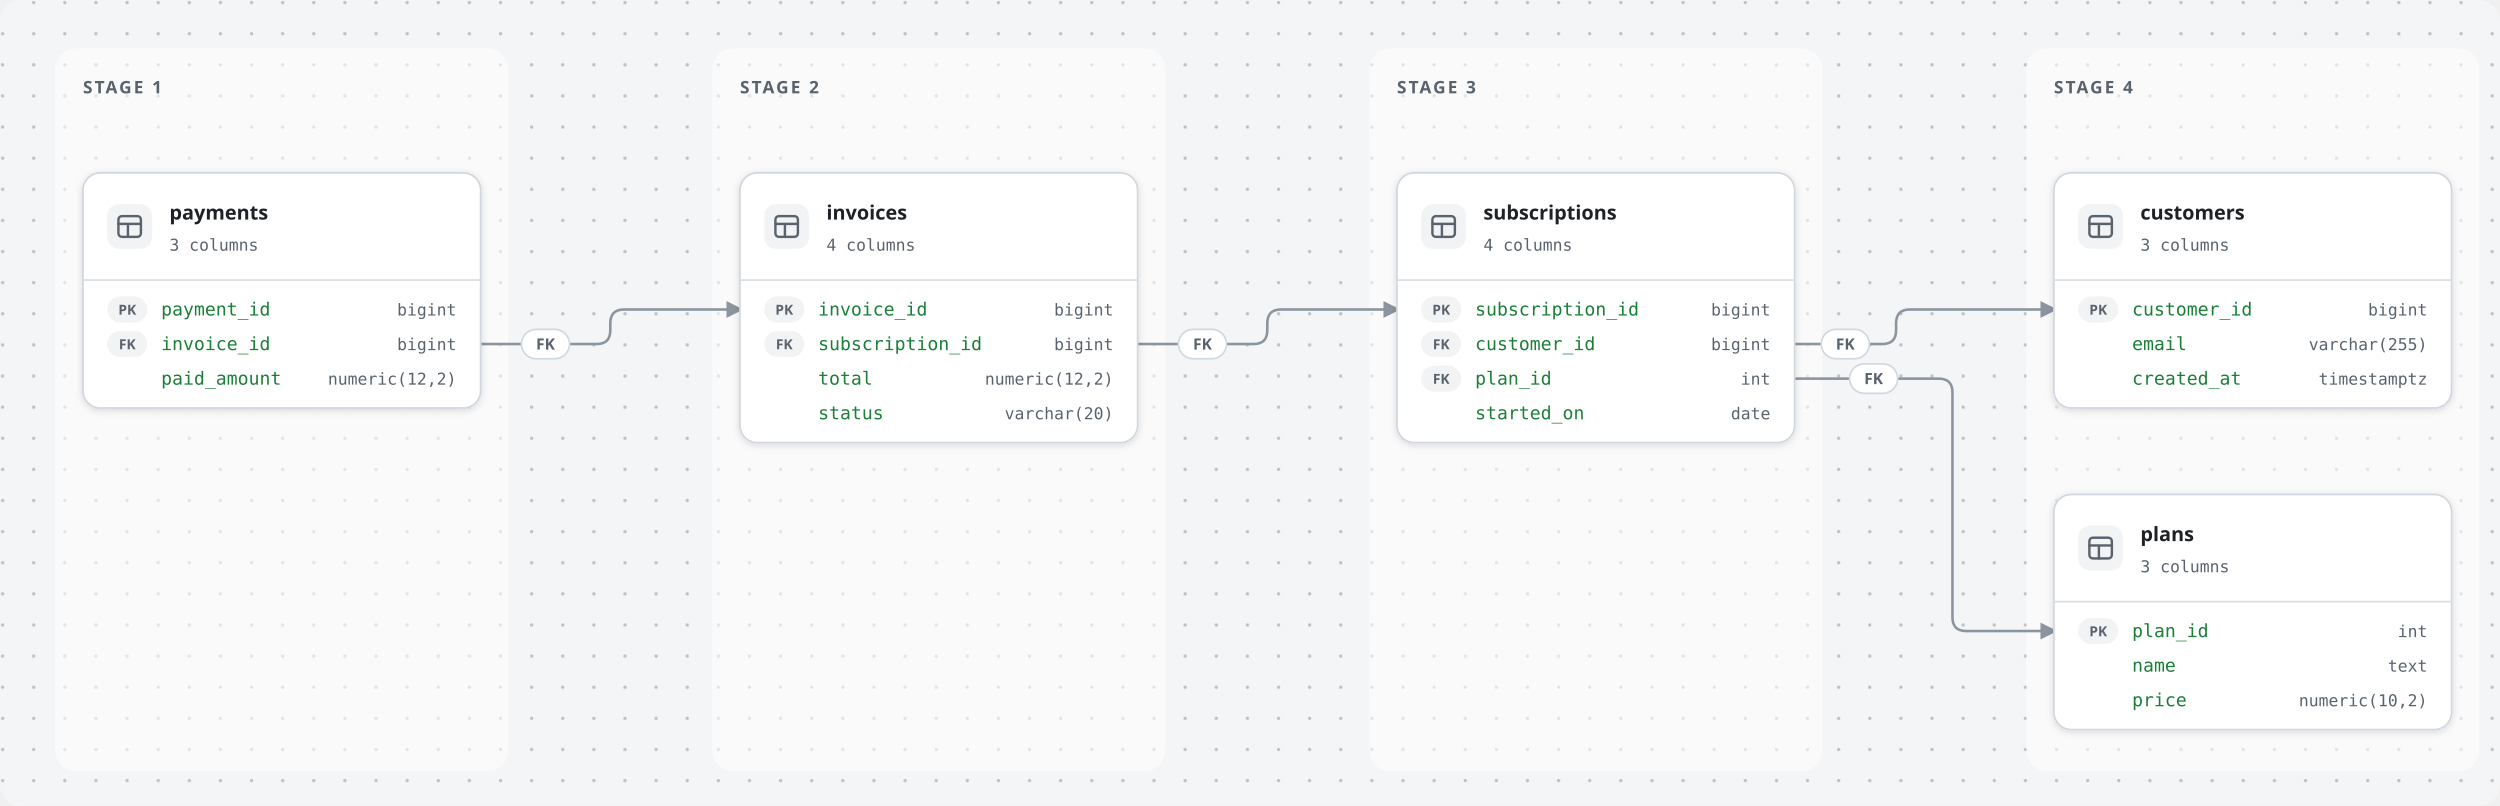
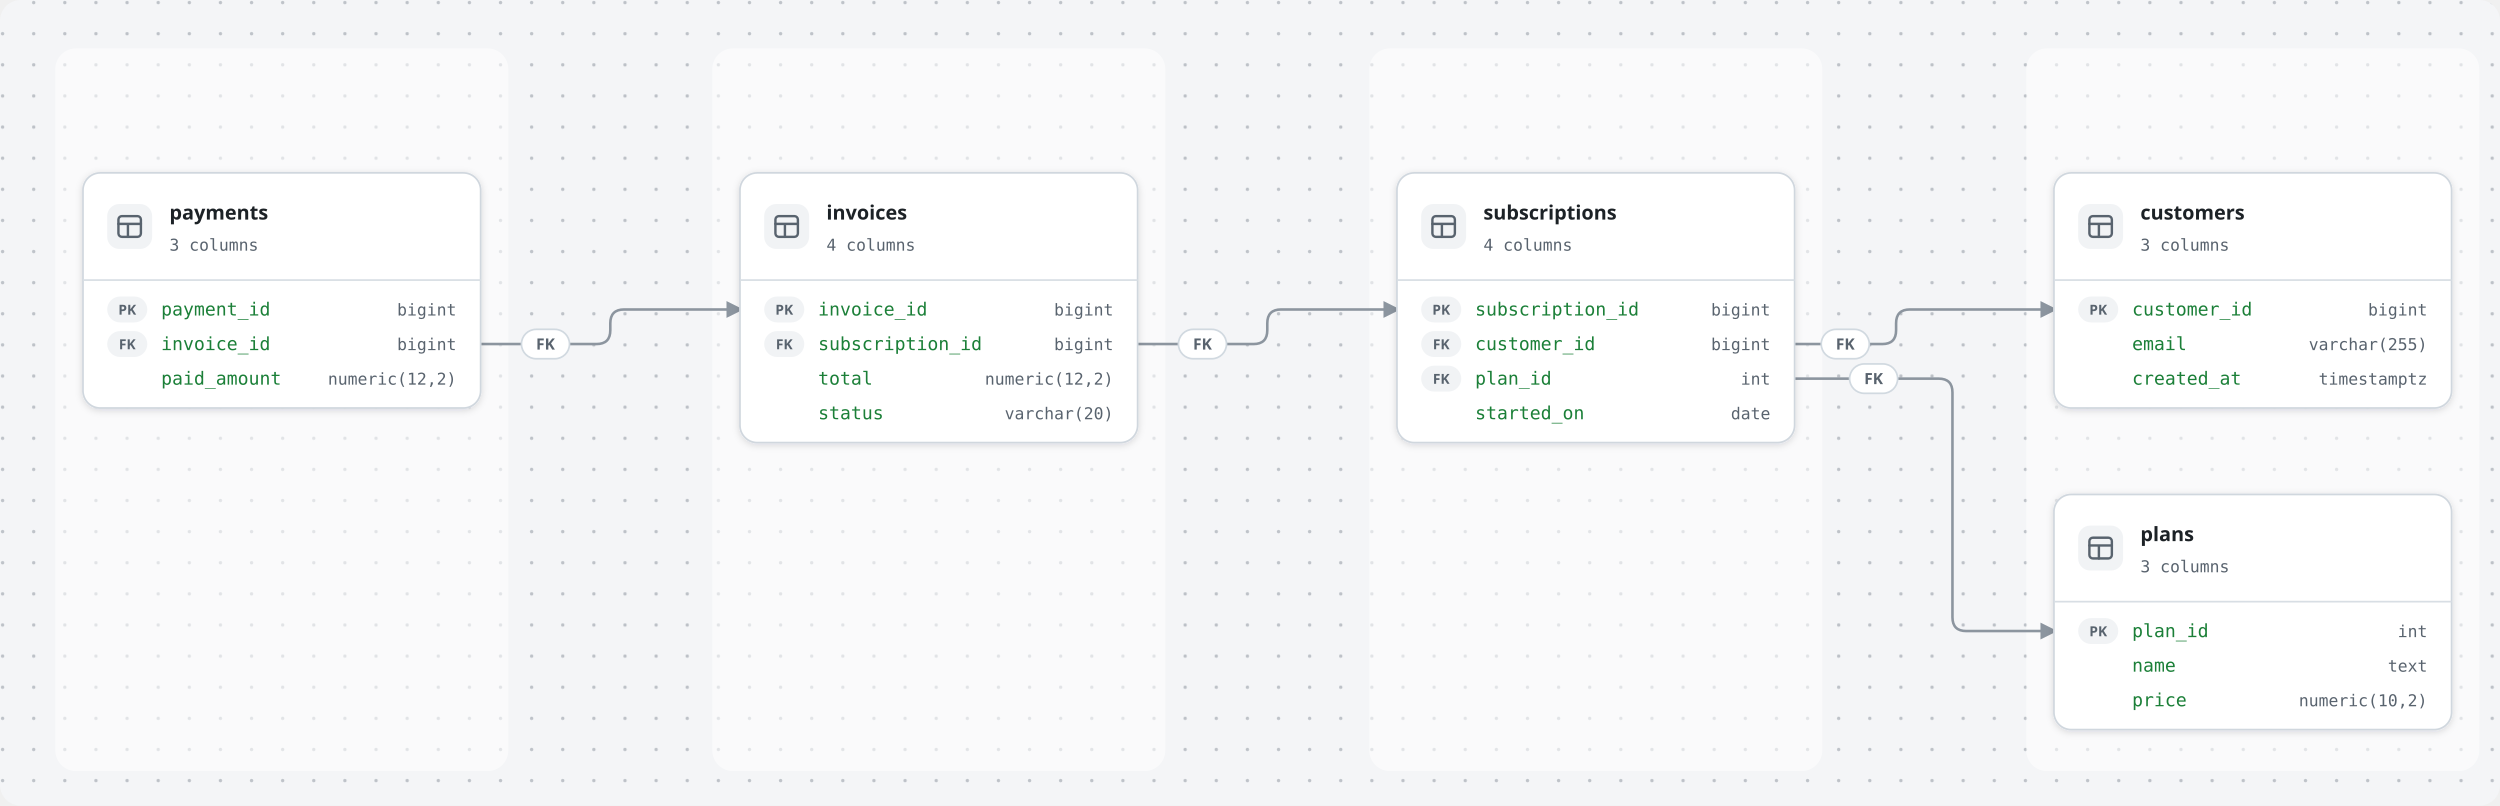
<svg xmlns="http://www.w3.org/2000/svg" viewBox="0 0 1446 466" width="1446" height="466" role="img" aria-label="Imported from DDL" font-family="-apple-system, BlinkMacSystemFont, &quot;Segoe UI&quot;, &quot;Noto Sans&quot;, Helvetica, Arial, sans-serif">
  <defs>
    <pattern id="dots" width="18" height="18" patternUnits="userSpaceOnUse">
      <circle cx="1.5" cy="1.5" r="1" fill="rgba(140,149,159,.5)" />
    </pattern>
    <marker id="mk-unchanged" viewBox="0 0 10 10" refX="8" refY="5" markerWidth="6.5" markerHeight="6.5" orient="auto-start-reverse">
      <path d="M0,0 L10,5 L0,10 z" fill="#8c959f" />
    </marker>
  </defs>
  <rect width="1446" height="466" rx="12" fill="#f4f5f7" />
  <rect width="1446" height="466" rx="12" fill="url(#dots)" />
  <g transform="translate(0,0)">
    <g>
      <rect x="32" y="28" width="262" height="418" rx="12" fill="rgba(255,255,255,.55)" />
-       <text x="48" y="54" font-size="10" font-weight="700" letter-spacing=".12em" fill="#59636e">STAGE 1</text>
+       <text x="48" y="54" font-size="10" font-weight="700" letter-spacing=".12em" fill="#59636e" />
    </g>
    <g>
      <rect x="412" y="28" width="262" height="418" rx="12" fill="rgba(255,255,255,.55)" />
-       <text x="428" y="54" font-size="10" font-weight="700" letter-spacing=".12em" fill="#59636e">STAGE 2</text>
+       <text x="428" y="54" font-size="10" font-weight="700" letter-spacing=".12em" fill="#59636e" />
    </g>
    <g>
      <rect x="792" y="28" width="262" height="418" rx="12" fill="rgba(255,255,255,.55)" />
-       <text x="808" y="54" font-size="10" font-weight="700" letter-spacing=".12em" fill="#59636e">STAGE 3</text>
+       <text x="808" y="54" font-size="10" font-weight="700" letter-spacing=".12em" fill="#59636e" />
    </g>
    <g>
      <rect x="1172" y="28" width="262" height="418" rx="12" fill="rgba(255,255,255,.55)" />
-       <text x="1188" y="54" font-size="10" font-weight="700" letter-spacing=".12em" fill="#59636e">STAGE 4</text>
+       <text x="1188" y="54" font-size="10" font-weight="700" letter-spacing=".12em" fill="#59636e" />
    </g>
    <path d="M1038.0,199.0 L1088.7,199.0 Q1096.7,199.0 1096.7,191.0 L1096.7,187.0 Q1096.7,179.0 1104.7,179.0 L1188.0,179.0" marker-end="url(#mk-unchanged)" fill="none" stroke="#8c959f" stroke-width="1.5" />
    <path d="M1038.0,219.0 L1121.3,219.0 Q1129.3,219.0 1129.3,227.0 L1129.3,357.0 Q1129.3,365.0 1137.3,365.0 L1188.0,365.0" marker-end="url(#mk-unchanged)" fill="none" stroke="#8c959f" stroke-width="1.5" />
    <path d="M658.0,199.0 L725.0,199.0 Q733.0,199.0 733.0,191.0 L733.0,187.0 Q733.0,179.0 741.0,179.0 L808.0,179.0" marker-end="url(#mk-unchanged)" fill="none" stroke="#8c959f" stroke-width="1.5" />
    <path d="M278.0,199.0 L345.0,199.0 Q353.0,199.0 353.0,191.0 L353.0,187.0 Q353.0,179.0 361.0,179.0 L428.0,179.0" marker-end="url(#mk-unchanged)" fill="none" stroke="#8c959f" stroke-width="1.5" />
    <g filter="drop-shadow(0 1px 2px rgba(31,35,40,.14))">
      <rect x="1188.0" y="100" width="230" height="136" rx="10" fill="#ffffff" stroke="#d0d7de" stroke-opacity="1" stroke-width="1" />
      <rect x="1202.0" y="118" width="26" height="26" rx="7" fill="#f1f3f5" />
      <rect stroke="#59636e" stroke-width="1.4" fill="none" stroke-linecap="round" stroke-linejoin="round" x="1208.5" y="125" width="13" height="12" rx="2" />
      <path stroke="#59636e" stroke-width="1.4" fill="none" stroke-linecap="round" stroke-linejoin="round" d="M1208.5,129.5 h13 M1214.0,129.5 v7.5" />
      <text x="1238.0" y="127" font-size="11.5" font-weight="600" fill="#1f2328">customers</text>
      <text x="1238.0" y="145" font-size="9.5" fill="#59636e" font-family="ui-monospace, SFMono-Regular, &quot;SF Mono&quot;, Menlo, Consolas, monospace">3 columns</text>
      <path d="M1188.0,162 H1418.0" stroke="#d8dee4" stroke-width="1" />
      <rect x="1202.0" y="171.5" width="23.2" height="15" rx="7.5" fill="#f1f3f5" />
      <text x="1213.6" y="182" text-anchor="middle" font-size="8" font-weight="700" fill="#59636e">PK</text>
      <text x="1233.2" y="182.5" font-size="10.5" fill="#1a7f37" font-family="ui-monospace, SFMono-Regular, &quot;SF Mono&quot;, Menlo, Consolas, monospace">customer_id</text>
      <text x="1404.0" y="182.5" text-anchor="end" font-size="9.5" fill="#59636e" font-family="ui-monospace, SFMono-Regular, &quot;SF Mono&quot;, Menlo, Consolas, monospace">bigint</text>
      <text x="1233.2" y="202.5" font-size="10.5" fill="#1a7f37" font-family="ui-monospace, SFMono-Regular, &quot;SF Mono&quot;, Menlo, Consolas, monospace">email</text>
      <text x="1404.0" y="202.5" text-anchor="end" font-size="9.5" fill="#59636e" font-family="ui-monospace, SFMono-Regular, &quot;SF Mono&quot;, Menlo, Consolas, monospace">varchar(255)</text>
      <text x="1233.2" y="222.5" font-size="10.5" fill="#1a7f37" font-family="ui-monospace, SFMono-Regular, &quot;SF Mono&quot;, Menlo, Consolas, monospace">created_at</text>
      <text x="1404.0" y="222.5" text-anchor="end" font-size="9.5" fill="#59636e" font-family="ui-monospace, SFMono-Regular, &quot;SF Mono&quot;, Menlo, Consolas, monospace">timestamptz</text>
    </g>
    <g filter="drop-shadow(0 1px 2px rgba(31,35,40,.14))">
      <rect x="1188.0" y="286" width="230" height="136" rx="10" fill="#ffffff" stroke="#d0d7de" stroke-opacity="1" stroke-width="1" />
      <rect x="1202.0" y="304" width="26" height="26" rx="7" fill="#f1f3f5" />
      <rect stroke="#59636e" stroke-width="1.4" fill="none" stroke-linecap="round" stroke-linejoin="round" x="1208.5" y="311" width="13" height="12" rx="2" />
      <path stroke="#59636e" stroke-width="1.4" fill="none" stroke-linecap="round" stroke-linejoin="round" d="M1208.5,315.5 h13 M1214.0,315.5 v7.5" />
      <text x="1238.0" y="313" font-size="11.5" font-weight="600" fill="#1f2328">plans</text>
      <text x="1238.0" y="331" font-size="9.5" fill="#59636e" font-family="ui-monospace, SFMono-Regular, &quot;SF Mono&quot;, Menlo, Consolas, monospace">3 columns</text>
      <path d="M1188.0,348 H1418.0" stroke="#d8dee4" stroke-width="1" />
      <rect x="1202.0" y="357.5" width="23.2" height="15" rx="7.5" fill="#f1f3f5" />
      <text x="1213.6" y="368" text-anchor="middle" font-size="8" font-weight="700" fill="#59636e">PK</text>
      <text x="1233.2" y="368.5" font-size="10.5" fill="#1a7f37" font-family="ui-monospace, SFMono-Regular, &quot;SF Mono&quot;, Menlo, Consolas, monospace">plan_id</text>
      <text x="1404.0" y="368.5" text-anchor="end" font-size="9.5" fill="#59636e" font-family="ui-monospace, SFMono-Regular, &quot;SF Mono&quot;, Menlo, Consolas, monospace">int</text>
      <text x="1233.2" y="388.5" font-size="10.5" fill="#1a7f37" font-family="ui-monospace, SFMono-Regular, &quot;SF Mono&quot;, Menlo, Consolas, monospace">name</text>
      <text x="1404.0" y="388.5" text-anchor="end" font-size="9.5" fill="#59636e" font-family="ui-monospace, SFMono-Regular, &quot;SF Mono&quot;, Menlo, Consolas, monospace">text</text>
      <text x="1233.2" y="408.5" font-size="10.5" fill="#1a7f37" font-family="ui-monospace, SFMono-Regular, &quot;SF Mono&quot;, Menlo, Consolas, monospace">price</text>
      <text x="1404.0" y="408.5" text-anchor="end" font-size="9.5" fill="#59636e" font-family="ui-monospace, SFMono-Regular, &quot;SF Mono&quot;, Menlo, Consolas, monospace">numeric(10,2)</text>
    </g>
    <g filter="drop-shadow(0 1px 2px rgba(31,35,40,.14))">
      <rect x="808.0" y="100" width="230" height="156" rx="10" fill="#ffffff" stroke="#d0d7de" stroke-opacity="1" stroke-width="1" />
      <rect x="822.0" y="118" width="26" height="26" rx="7" fill="#f1f3f5" />
      <rect stroke="#59636e" stroke-width="1.4" fill="none" stroke-linecap="round" stroke-linejoin="round" x="828.5" y="125" width="13" height="12" rx="2" />
      <path stroke="#59636e" stroke-width="1.4" fill="none" stroke-linecap="round" stroke-linejoin="round" d="M828.5,129.5 h13 M834.0,129.5 v7.5" />
      <text x="858.0" y="127" font-size="11.5" font-weight="600" fill="#1f2328">subscriptions</text>
      <text x="858.0" y="145" font-size="9.5" fill="#59636e" font-family="ui-monospace, SFMono-Regular, &quot;SF Mono&quot;, Menlo, Consolas, monospace">4 columns</text>
      <path d="M808.0,162 H1038.0" stroke="#d8dee4" stroke-width="1" />
      <rect x="822.0" y="171.5" width="23.2" height="15" rx="7.5" fill="#f1f3f5" />
      <text x="833.6" y="182" text-anchor="middle" font-size="8" font-weight="700" fill="#59636e">PK</text>
      <text x="853.2" y="182.5" font-size="10.5" fill="#1a7f37" font-family="ui-monospace, SFMono-Regular, &quot;SF Mono&quot;, Menlo, Consolas, monospace">subscription_id</text>
      <text x="1024.0" y="182.5" text-anchor="end" font-size="9.5" fill="#59636e" font-family="ui-monospace, SFMono-Regular, &quot;SF Mono&quot;, Menlo, Consolas, monospace">bigint</text>
      <rect x="822.0" y="191.5" width="23.2" height="15" rx="7.5" fill="#f1f3f5" />
      <text x="833.6" y="202" text-anchor="middle" font-size="8" font-weight="700" fill="#59636e">FK</text>
      <text x="853.2" y="202.5" font-size="10.5" fill="#1a7f37" font-family="ui-monospace, SFMono-Regular, &quot;SF Mono&quot;, Menlo, Consolas, monospace">customer_id</text>
      <text x="1024.0" y="202.5" text-anchor="end" font-size="9.5" fill="#59636e" font-family="ui-monospace, SFMono-Regular, &quot;SF Mono&quot;, Menlo, Consolas, monospace">bigint</text>
      <rect x="822.0" y="211.5" width="23.2" height="15" rx="7.5" fill="#f1f3f5" />
      <text x="833.6" y="222" text-anchor="middle" font-size="8" font-weight="700" fill="#59636e">FK</text>
      <text x="853.2" y="222.5" font-size="10.5" fill="#1a7f37" font-family="ui-monospace, SFMono-Regular, &quot;SF Mono&quot;, Menlo, Consolas, monospace">plan_id</text>
      <text x="1024.0" y="222.5" text-anchor="end" font-size="9.5" fill="#59636e" font-family="ui-monospace, SFMono-Regular, &quot;SF Mono&quot;, Menlo, Consolas, monospace">int</text>
      <text x="853.2" y="242.5" font-size="10.5" fill="#1a7f37" font-family="ui-monospace, SFMono-Regular, &quot;SF Mono&quot;, Menlo, Consolas, monospace">started_on</text>
      <text x="1024.0" y="242.5" text-anchor="end" font-size="9.5" fill="#59636e" font-family="ui-monospace, SFMono-Regular, &quot;SF Mono&quot;, Menlo, Consolas, monospace">date</text>
    </g>
    <g filter="drop-shadow(0 1px 2px rgba(31,35,40,.14))">
      <rect x="428.0" y="100" width="230" height="156" rx="10" fill="#ffffff" stroke="#d0d7de" stroke-opacity="1" stroke-width="1" />
      <rect x="442.0" y="118" width="26" height="26" rx="7" fill="#f1f3f5" />
      <rect stroke="#59636e" stroke-width="1.4" fill="none" stroke-linecap="round" stroke-linejoin="round" x="448.5" y="125" width="13" height="12" rx="2" />
      <path stroke="#59636e" stroke-width="1.4" fill="none" stroke-linecap="round" stroke-linejoin="round" d="M448.5,129.5 h13 M454.0,129.5 v7.5" />
      <text x="478.0" y="127" font-size="11.5" font-weight="600" fill="#1f2328">invoices</text>
      <text x="478.0" y="145" font-size="9.5" fill="#59636e" font-family="ui-monospace, SFMono-Regular, &quot;SF Mono&quot;, Menlo, Consolas, monospace">4 columns</text>
      <path d="M428.0,162 H658.0" stroke="#d8dee4" stroke-width="1" />
      <rect x="442.0" y="171.5" width="23.2" height="15" rx="7.5" fill="#f1f3f5" />
      <text x="453.6" y="182" text-anchor="middle" font-size="8" font-weight="700" fill="#59636e">PK</text>
      <text x="473.2" y="182.5" font-size="10.5" fill="#1a7f37" font-family="ui-monospace, SFMono-Regular, &quot;SF Mono&quot;, Menlo, Consolas, monospace">invoice_id</text>
      <text x="644.0" y="182.5" text-anchor="end" font-size="9.5" fill="#59636e" font-family="ui-monospace, SFMono-Regular, &quot;SF Mono&quot;, Menlo, Consolas, monospace">bigint</text>
      <rect x="442.0" y="191.5" width="23.2" height="15" rx="7.5" fill="#f1f3f5" />
      <text x="453.6" y="202" text-anchor="middle" font-size="8" font-weight="700" fill="#59636e">FK</text>
      <text x="473.2" y="202.5" font-size="10.5" fill="#1a7f37" font-family="ui-monospace, SFMono-Regular, &quot;SF Mono&quot;, Menlo, Consolas, monospace">subscription_id</text>
      <text x="644.0" y="202.5" text-anchor="end" font-size="9.5" fill="#59636e" font-family="ui-monospace, SFMono-Regular, &quot;SF Mono&quot;, Menlo, Consolas, monospace">bigint</text>
      <text x="473.2" y="222.5" font-size="10.5" fill="#1a7f37" font-family="ui-monospace, SFMono-Regular, &quot;SF Mono&quot;, Menlo, Consolas, monospace">total</text>
      <text x="644.0" y="222.5" text-anchor="end" font-size="9.5" fill="#59636e" font-family="ui-monospace, SFMono-Regular, &quot;SF Mono&quot;, Menlo, Consolas, monospace">numeric(12,2)</text>
      <text x="473.2" y="242.5" font-size="10.5" fill="#1a7f37" font-family="ui-monospace, SFMono-Regular, &quot;SF Mono&quot;, Menlo, Consolas, monospace">status</text>
      <text x="644.0" y="242.5" text-anchor="end" font-size="9.5" fill="#59636e" font-family="ui-monospace, SFMono-Regular, &quot;SF Mono&quot;, Menlo, Consolas, monospace">varchar(20)</text>
    </g>
    <g filter="drop-shadow(0 1px 2px rgba(31,35,40,.14))">
      <rect x="48.0" y="100" width="230" height="136" rx="10" fill="#ffffff" stroke="#d0d7de" stroke-opacity="1" stroke-width="1" />
      <rect x="62.0" y="118" width="26" height="26" rx="7" fill="#f1f3f5" />
      <rect stroke="#59636e" stroke-width="1.4" fill="none" stroke-linecap="round" stroke-linejoin="round" x="68.5" y="125" width="13" height="12" rx="2" />
      <path stroke="#59636e" stroke-width="1.4" fill="none" stroke-linecap="round" stroke-linejoin="round" d="M68.5,129.5 h13 M74.0,129.5 v7.5" />
      <text x="98.0" y="127" font-size="11.5" font-weight="600" fill="#1f2328">payments</text>
      <text x="98.0" y="145" font-size="9.5" fill="#59636e" font-family="ui-monospace, SFMono-Regular, &quot;SF Mono&quot;, Menlo, Consolas, monospace">3 columns</text>
      <path d="M48.0,162 H278.0" stroke="#d8dee4" stroke-width="1" />
      <rect x="62.0" y="171.5" width="23.2" height="15" rx="7.5" fill="#f1f3f5" />
      <text x="73.6" y="182" text-anchor="middle" font-size="8" font-weight="700" fill="#59636e">PK</text>
      <text x="93.2" y="182.5" font-size="10.5" fill="#1a7f37" font-family="ui-monospace, SFMono-Regular, &quot;SF Mono&quot;, Menlo, Consolas, monospace">payment_id</text>
      <text x="264.0" y="182.5" text-anchor="end" font-size="9.5" fill="#59636e" font-family="ui-monospace, SFMono-Regular, &quot;SF Mono&quot;, Menlo, Consolas, monospace">bigint</text>
      <rect x="62.0" y="191.5" width="23.2" height="15" rx="7.5" fill="#f1f3f5" />
      <text x="73.6" y="202" text-anchor="middle" font-size="8" font-weight="700" fill="#59636e">FK</text>
      <text x="93.2" y="202.5" font-size="10.5" fill="#1a7f37" font-family="ui-monospace, SFMono-Regular, &quot;SF Mono&quot;, Menlo, Consolas, monospace">invoice_id</text>
      <text x="264.0" y="202.5" text-anchor="end" font-size="9.5" fill="#59636e" font-family="ui-monospace, SFMono-Regular, &quot;SF Mono&quot;, Menlo, Consolas, monospace">bigint</text>
      <text x="93.2" y="222.5" font-size="10.5" fill="#1a7f37" font-family="ui-monospace, SFMono-Regular, &quot;SF Mono&quot;, Menlo, Consolas, monospace">paid_amount</text>
      <text x="264.0" y="222.5" text-anchor="end" font-size="9.5" fill="#59636e" font-family="ui-monospace, SFMono-Regular, &quot;SF Mono&quot;, Menlo, Consolas, monospace">numeric(12,2)</text>
    </g>
    <g>
      <rect x="1053.4" y="190.5" width="27.8" height="17" rx="8.5" fill="#ffffff" stroke="#d1d9e0" />
      <text x="1067.3" y="202.2" text-anchor="middle" font-size="9" font-weight="600" fill="#59636e">FK</text>
    </g>
    <g>
      <rect x="1069.8" y="210.5" width="27.8" height="17" rx="8.5" fill="#ffffff" stroke="#d1d9e0" />
      <text x="1083.7" y="222.2" text-anchor="middle" font-size="9" font-weight="600" fill="#59636e">FK</text>
    </g>
    <g>
      <rect x="681.6" y="190.5" width="27.8" height="17" rx="8.5" fill="#ffffff" stroke="#d1d9e0" />
      <text x="695.5" y="202.2" text-anchor="middle" font-size="9" font-weight="600" fill="#59636e">FK</text>
    </g>
    <g>
      <rect x="301.6" y="190.5" width="27.8" height="17" rx="8.5" fill="#ffffff" stroke="#d1d9e0" />
      <text x="315.5" y="202.2" text-anchor="middle" font-size="9" font-weight="600" fill="#59636e">FK</text>
    </g>
  </g>
</svg>
